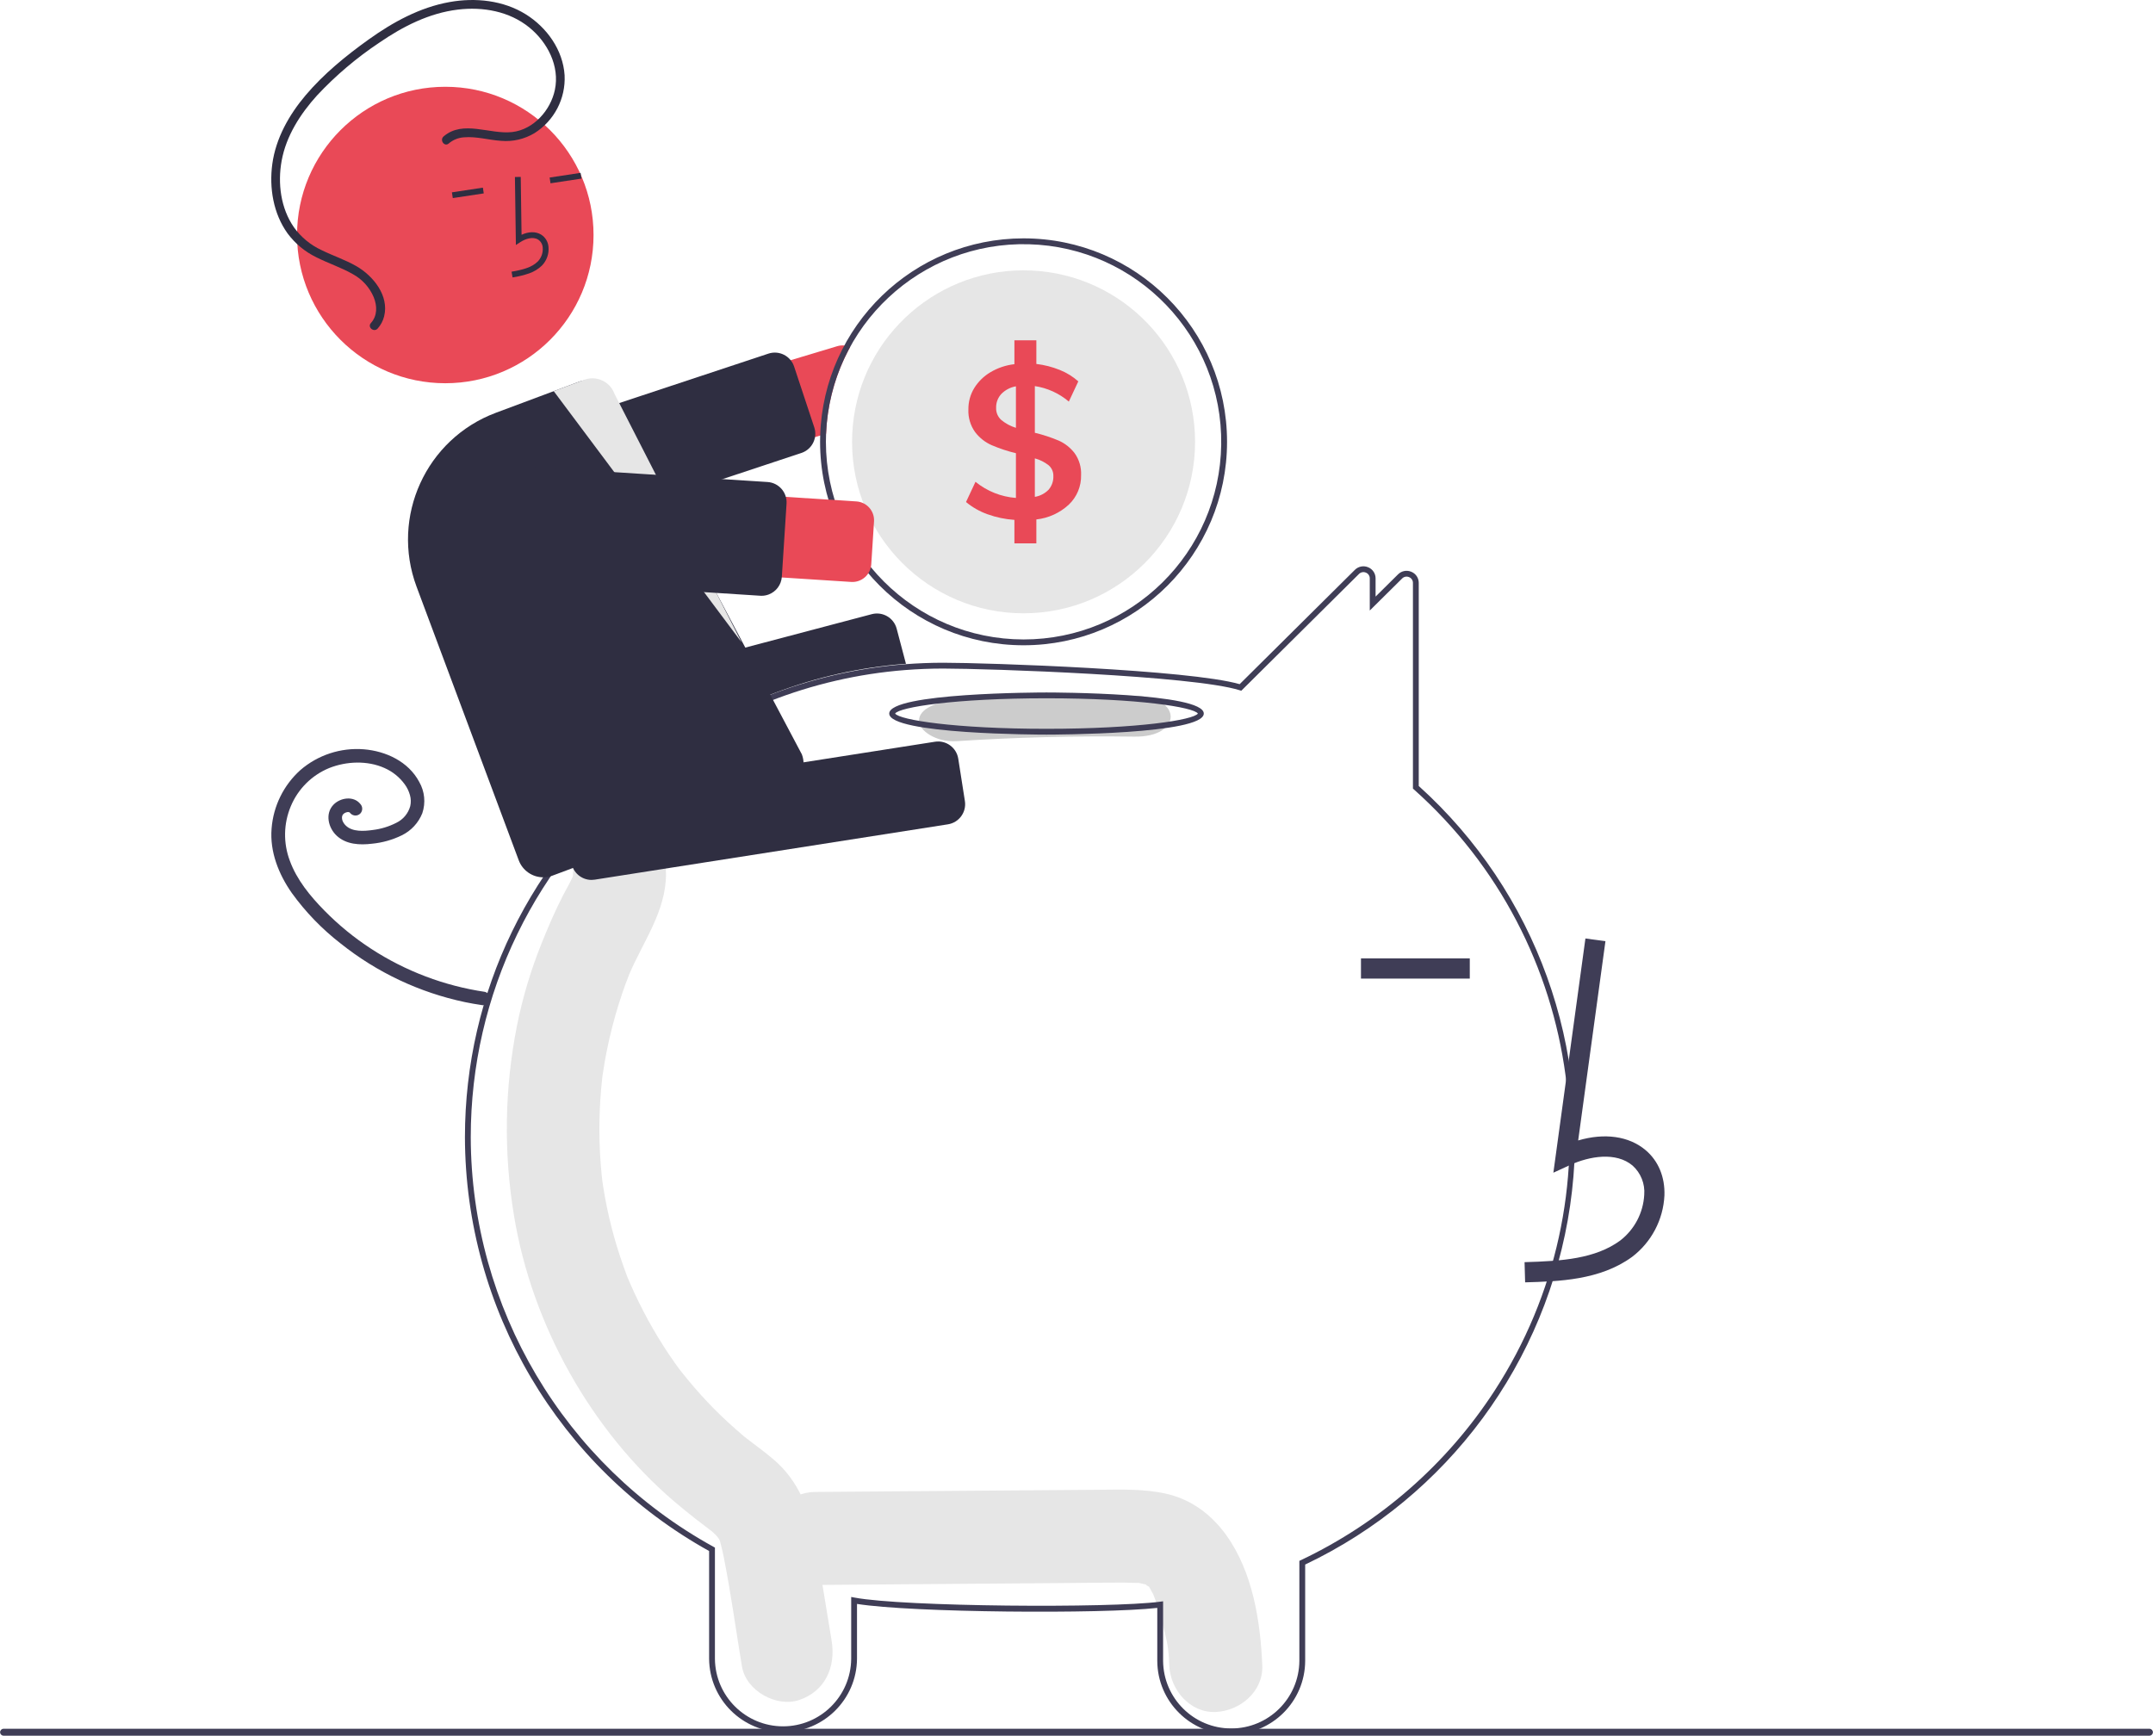
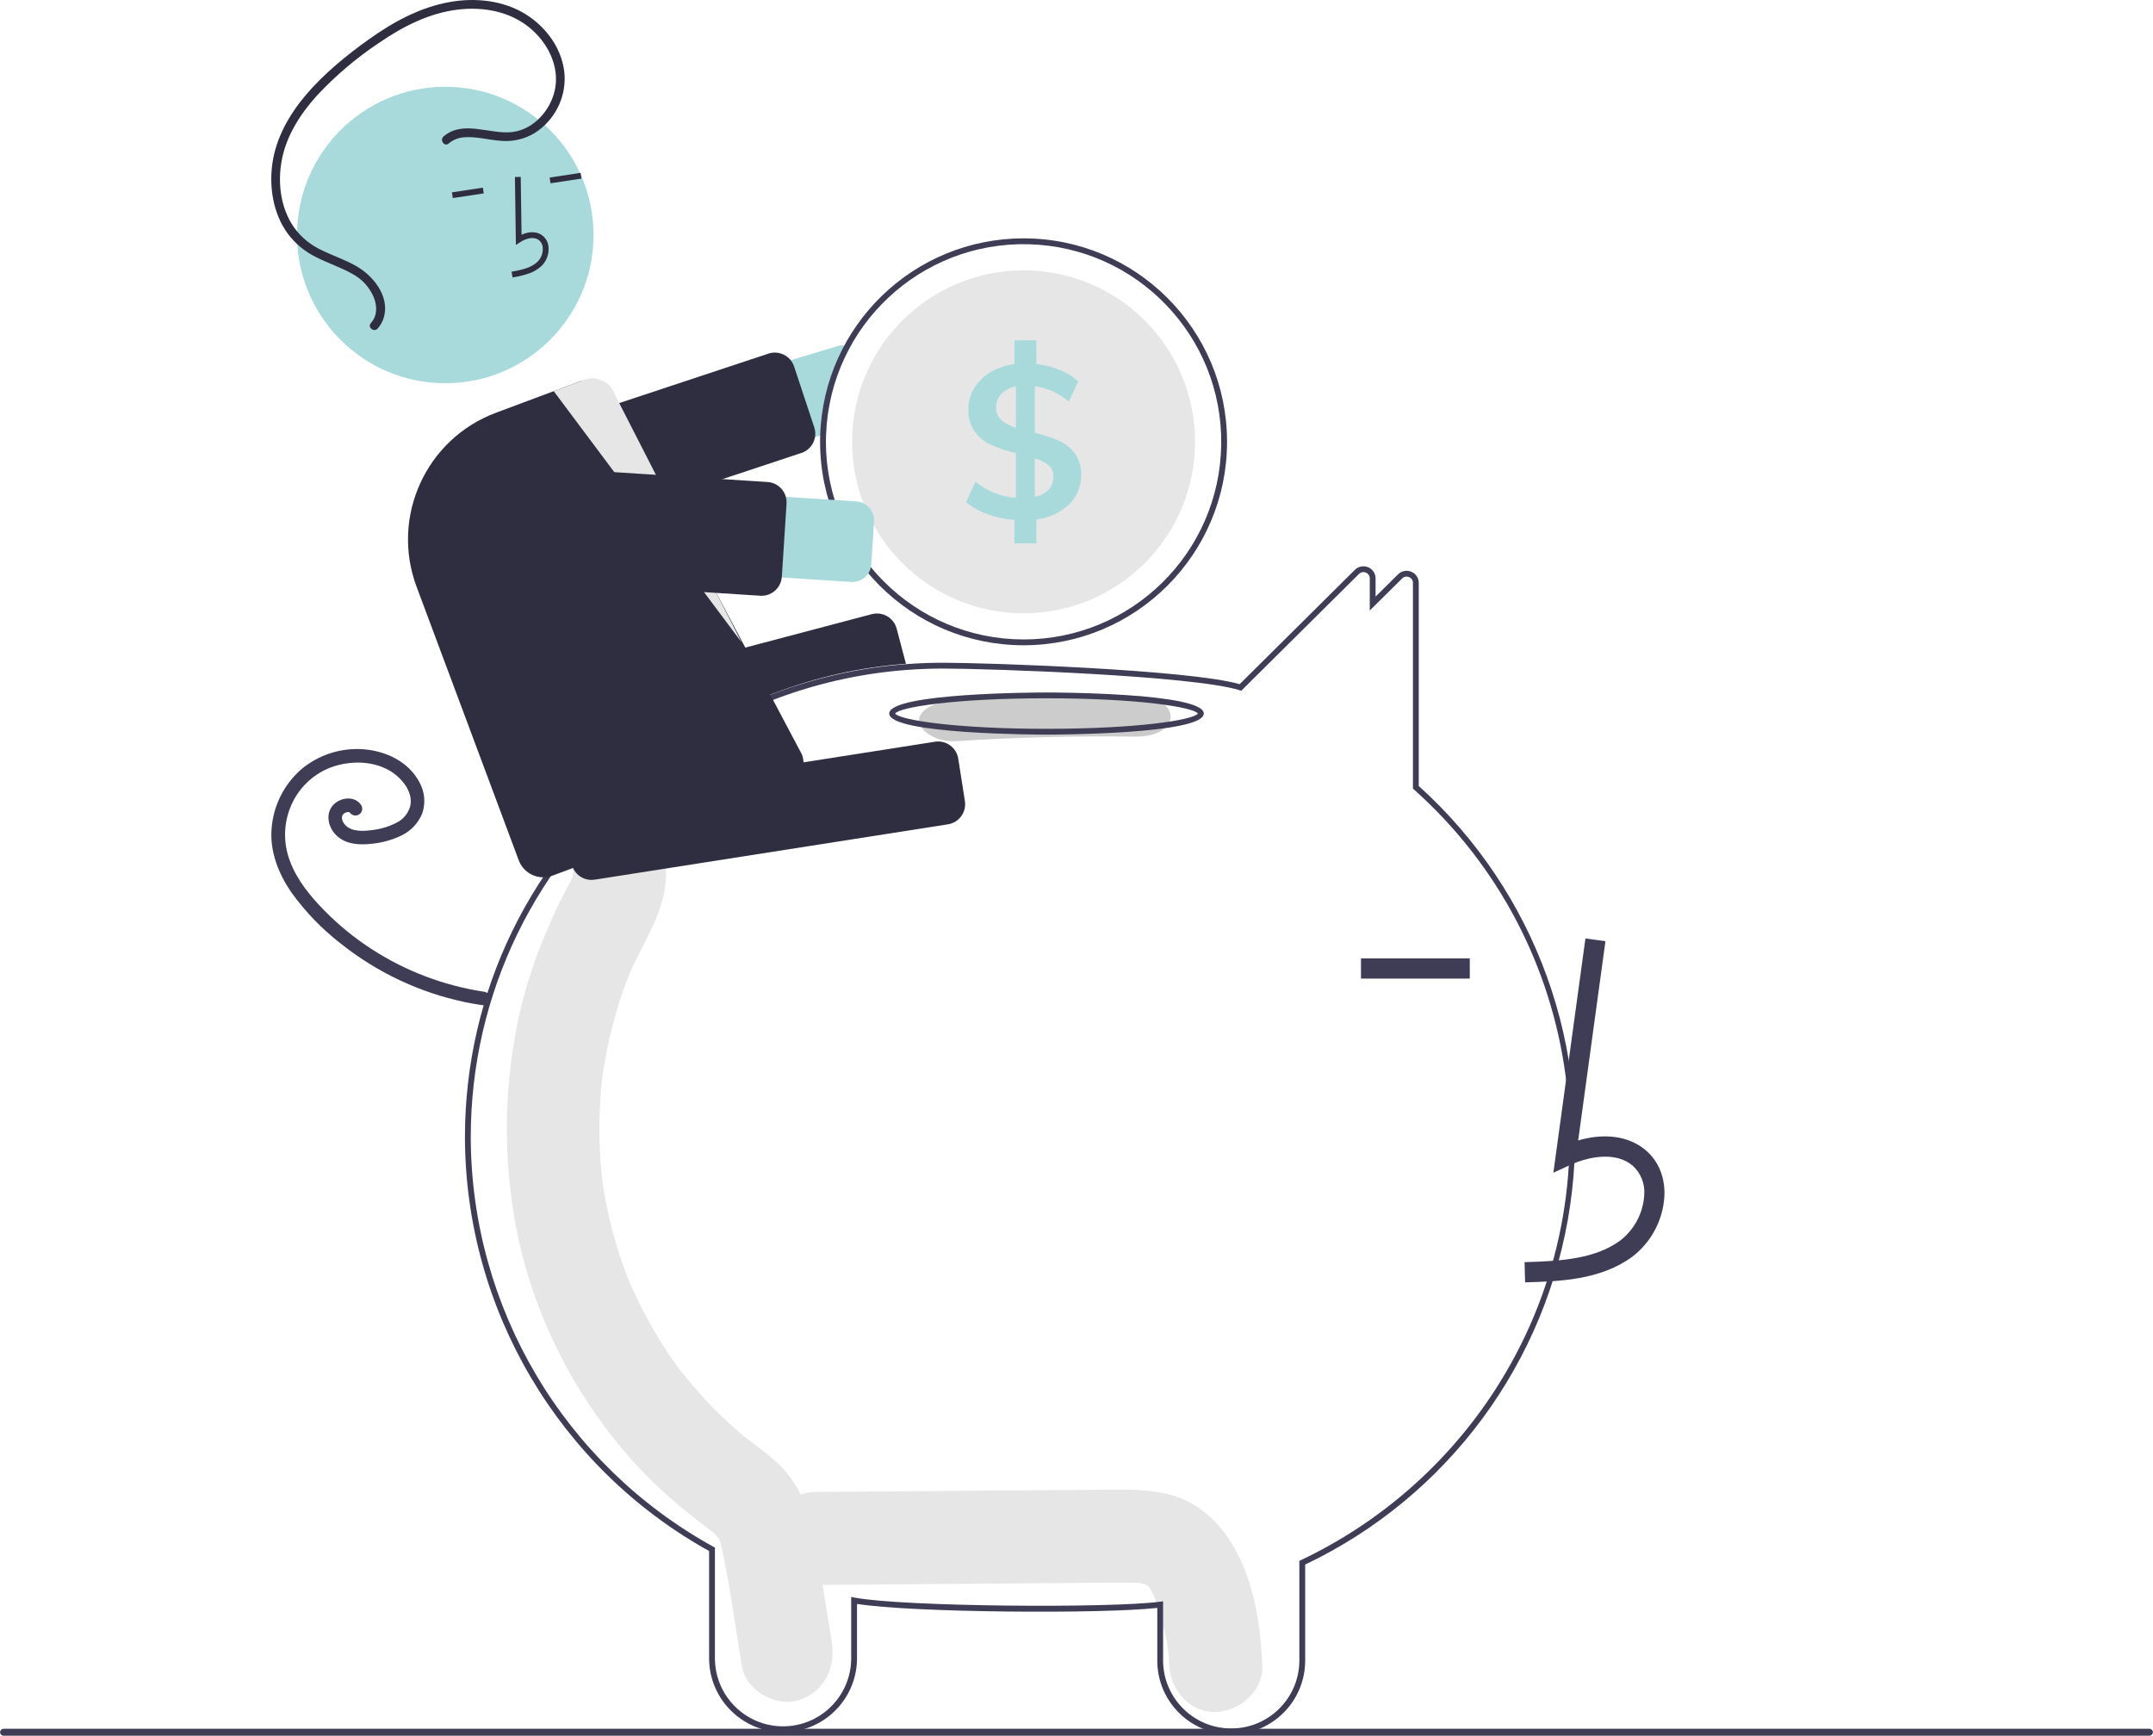
<svg xmlns="http://www.w3.org/2000/svg" id="b5c524f0-66c4-4225-a3aa-c25cef687e0c" data-name="Layer 1" width="740.675" height="597.175" viewBox="0 0 740.675 597.175">
  <path d="M651.612,679.719c-5.122-7.172-12.055-12.419-20.771-14.383-7.601-1.713-15.416-1.421-23.142-1.361l-97.692.753c-8.367.065-16.389,7.313-16,16,.386,8.614,7.032,16.069,16,16q42.926-.331,85.851-.662c6.747-.052,13.497-.174,20.244-.152,1.515.005,3.024.085,4.538.102.367.004.631.001.818-.007.047.014.086.027.147.044.79.217,1.6.366,2.394.572-.278.008.515.503.914.671.055.108.171.299.366.595.272.51,1.077,2.059,1.11,2.01a71.762,71.762,0,0,1,2.987,9.393c1.859,7.047,2.268,8.52,2.536,15.132.338,8.352,7.117,16.398,16,16,8.379-.375,16.363-7.042,16-16C663.3,709.333,660.651,692.377,651.612,679.719Z" transform="translate(-229.6623 -151.4124)" fill="#e6e6e6" />
  <path d="M515.749,715.825c-1.835-11.12-3.635-22.246-5.505-33.36-1.898-11.274-5.774-21.598-14.548-28.997-2.344-1.977-4.775-3.823-7.216-5.663-.858-.647-1.715-1.295-2.563-1.956-.051-.04-.083-.064-.127-.099-.093-.08-.205-.176-.355-.303-3.657-3.095-7.19-6.327-10.556-9.763q-4.483-4.577-8.575-9.545-1.022-1.241-2.019-2.504c-.114-.145-.729-.94-1.135-1.459-.377-.519-1.066-1.457-1.182-1.621q-1.164-1.646-2.286-3.322a156.126,156.126,0,0,1-13.187-24.115q-.547-1.251-1.068-2.517c-.093-.258-.214-.588-.374-1.029-.741-2.038-1.481-4.074-2.159-6.137q-2.16-6.571-3.714-13.336-.768-3.34-1.383-6.715-.317-1.735-.593-3.478c-.03-.193-.21-1.446-.316-2.154-.078-.712-.224-1.972-.243-2.166q-.176-1.756-.312-3.516-.307-3.96-.415-7.933-.185-7.061.253-14.122c.166-2.645.402-5.282.693-7.915.018-.162.031-.29.044-.406.018-.118.038-.251.062-.417.215-1.455.442-2.908.695-4.356a159.294,159.294,0,0,1,3.739-16.313q1.088-3.809,2.363-7.555.568-1.663,1.173-3.314c-.026.071,1.182-3.016,1.198-3.119,4.795-11.329,12.638-21.657,12.648-34.526.007-8.713-7.364-17.06-16-16.657a16.625,16.625,0,0,0-16,16.657c0,.196-.001.363-.001.525-.081.271-.148.498-.208.698-.935,2.032-2.081,3.963-3.107,5.944-2.811,5.423-5.209,11.025-7.488,16.708a159.825,159.825,0,0,0-8.529,28.628,182.098,182.098,0,0,0-.968,65.04c6.204,37.813,26.662,74.009,55.103,98.339,2.468,2.111,4.997,4.152,7.549,6.151,1.056.827,2.121,1.639,3.191,2.446.506.381,2.602,2.034,1.68,1.233,1.982,1.692,2.817,2.543,3.326,3.789.074.288.174.678.311,1.211.359,1.405.7,2.808.983,4.233,2.476,12.451,4.196,25.112,6.264,37.644,1.421,8.611,12.022,14.215,19.682,11.634C513.49,733.312,517.272,725.051,515.749,715.825Z" transform="translate(-229.6623 -151.4124)" fill="#e6e6e6" />
  <path d="M653.23,748.12a25.374,25.374,0,0,1-25.44-25.25V704.619c-19.109,2.139-84.543,1.644-103.3-1.37v18.892a25.441,25.441,0,0,1-50.88,0v-37.092a163.307,163.307,0,0,1-84-142.388c0-49.83,22.583-96.314,61.959-127.534a164.075,164.075,0,0,1,89.323-35.173c4.427-.347,8.881-.523,13.239-.523,15.352,0,84.619,2.372,101.998,7.372L695.756,347.48a4.16,4.16,0,0,1,4.55-.907,4.1,4.1,0,0,1,2.584,3.847v6.252l7.716-7.642a4.151,4.151,0,0,1,4.546-.908,4.102,4.102,0,0,1,2.587,3.848v69.865a162.759,162.759,0,0,1-39.07,267.866v33.169A25.374,25.374,0,0,1,653.23,748.12ZM629.79,702.351v20.52a23.441,23.441,0,0,0,46.88,0V688.438l.571-.271a162.456,162.456,0,0,0,66.531-58.182,160.325,160.325,0,0,0-27.699-206.96l-.332-.298V351.97a2.103,2.103,0,0,0-1.342-1.996,2.149,2.149,0,0,0-2.381.473l-11.127,11.021V350.42a2.103,2.103,0,0,0-1.342-1.996,2.154,2.154,0,0,0-2.385.477l-40.476,40.164-.575-.18c-16.156-5.057-86.513-7.454-101.982-7.454-4.306,0-8.707.174-13.082.517a162.075,162.075,0,0,0-88.237,34.746c-38.895,30.838-61.202,76.751-61.202,125.967A161.315,161.315,0,0,0,475.094,683.585l.516.286v38.27a23.441,23.441,0,0,0,46.88,0V700.854l1.185.223c16.856,3.171,87.832,3.671,104.985,1.421Z" transform="translate(-229.6623 -151.4124)" fill="#3f3d56" />
-   <path d="M517.66,270.53,406.92,303.81a13.882,13.882,0,0,0,7.99,26.59l96.91-29.13,2.03-.61a67.517,67.517,0,0,1,8.29-29.86,6.165,6.165,0,0,0-2-.52A6.367,6.367,0,0,0,517.66,270.53Z" transform="translate(-229.6623 -151.4124)" fill="#e94957" />
+   <path d="M517.66,270.53,406.92,303.81a13.882,13.882,0,0,0,7.99,26.59l96.91-29.13,2.03-.61a67.517,67.517,0,0,1,8.29-29.86,6.165,6.165,0,0,0-2-.52A6.367,6.367,0,0,0,517.66,270.53Z" transform="translate(-229.6623 -151.4124)" fill="#a8dadc" />
  <path d="M412.995,337.495a7.013,7.013,0,0,1-6.638-4.801l-6.925-20.896a6.999,6.999,0,0,1,4.443-8.847l90.131-29.87a7,7,0,0,1,8.847,4.442l6.925,20.896a6.976,6.976,0,0,1-4.193,8.759q-.125.047-.252.088l-90.129,29.869A7.003,7.003,0,0,1,412.995,337.495Z" transform="translate(-229.6623 -151.4124)" fill="#2f2e41" />
  <path d="M581.79,233.42a70.031,70.031,0,0,0-69.97,67.85c-.02.71-.03,1.43-.03,2.15a70,70,0,1,0,70-70Zm0,138a68.071,68.071,0,0,1-68-68q0-1.395.06-2.76A67.998,67.998,0,1,1,581.79,371.42Z" transform="translate(-229.6623 -151.4124)" fill="#3f3d56" />
  <path d="M640.79,303.42a59,59,0,0,1-118,0c0-1.87.09-3.71.26-5.53A59,59,0,0,1,640.79,303.42Z" transform="translate(-229.6623 -151.4124)" fill="#e6e6e6" />
-   <path d="M599.36,307.34a14.048,14.048,0,0,0-5.47-4.33,53.139,53.139,0,0,0-8.22-2.7V284.25a23.396,23.396,0,0,1,11.69,5.33l3.26-6.95a21.561,21.561,0,0,0-6.36-3.93,31.259,31.259,0,0,0-8.07-2.07v-8.14h-7.55v8.22a20.672,20.672,0,0,0-8.25,2.77,16.399,16.399,0,0,0-5.59,5.48,13.771,13.771,0,0,0-1.99,7.29,12.463,12.463,0,0,0,2.29,7.8,14.51,14.51,0,0,0,5.7,4.52,52.692,52.692,0,0,0,8.36,2.77v15.39A24.988,24.988,0,0,1,565.25,317.18l-3.26,6.96a24.58,24.58,0,0,0,7.44,4.22,34.161,34.161,0,0,0,9.21,1.92v8.07h7.55v-8.22a19.538,19.538,0,0,0,11.21-5.14,13.59,13.59,0,0,0,4.18-10.1A12.055,12.055,0,0,0,599.36,307.34Zm-20.2-8.73a14.499,14.499,0,0,1-5.03-2.7,5.32,5.32,0,0,1-1.78-4.18,6.726,6.726,0,0,1,1.82-4.81,9.202,9.202,0,0,1,4.99-2.59Zm11.25,21.28a8.557,8.557,0,0,1-4.74,2.47V309.12a13.24,13.24,0,0,1,4.74,2.37,4.658,4.658,0,0,1,1.63,3.7A6.804,6.804,0,0,1,590.41,319.89Z" transform="translate(-229.6623 -151.4124)" fill="#e94957" />
+   <path d="M599.36,307.34a14.048,14.048,0,0,0-5.47-4.33,53.139,53.139,0,0,0-8.22-2.7V284.25a23.396,23.396,0,0,1,11.69,5.33l3.26-6.95a21.561,21.561,0,0,0-6.36-3.93,31.259,31.259,0,0,0-8.07-2.07v-8.14h-7.55v8.22a20.672,20.672,0,0,0-8.25,2.77,16.399,16.399,0,0,0-5.59,5.48,13.771,13.771,0,0,0-1.99,7.29,12.463,12.463,0,0,0,2.29,7.8,14.51,14.51,0,0,0,5.7,4.52,52.692,52.692,0,0,0,8.36,2.77v15.39A24.988,24.988,0,0,1,565.25,317.18l-3.26,6.96a24.58,24.58,0,0,0,7.44,4.22,34.161,34.161,0,0,0,9.21,1.92v8.07h7.55v-8.22a19.538,19.538,0,0,0,11.21-5.14,13.59,13.59,0,0,0,4.18-10.1A12.055,12.055,0,0,0,599.36,307.34Zm-20.2-8.73a14.499,14.499,0,0,1-5.03-2.7,5.32,5.32,0,0,1-1.78-4.18,6.726,6.726,0,0,1,1.82-4.81,9.202,9.202,0,0,1,4.99-2.59Zm11.25,21.28a8.557,8.557,0,0,1-4.74,2.47V309.12a13.24,13.24,0,0,1,4.74,2.37,4.658,4.658,0,0,1,1.63,3.7A6.804,6.804,0,0,1,590.41,319.89Z" transform="translate(-229.6623 -151.4124)" fill="#a8dadc" />
  <path d="M416.209,422.184a7.023,7.023,0,0,1-6.775-5.216l-3.77-14.27a7.004,7.004,0,0,1,4.975-8.551l118.941-31.43a7.015,7.015,0,0,1,8.551,4.985l3.194,12.09-.598.046a160.163,160.163,0,0,0-84.108,31.871l-.173.084-38.46,10.16A6.963,6.963,0,0,1,416.209,422.184Z" transform="translate(-229.6623 -151.4124)" fill="#2f2e41" />
  <path d="M396.51,492.671a98.108,98.108,0,0,1-39.122-14.792A95.527,95.527,0,0,1,341.214,464.65c-4.828-4.924-9.447-10.521-11.838-17.079a25.299,25.299,0,0,1,.331-18.769,24.334,24.334,0,0,1,13.169-13.126c5.99-2.389,13.226-2.644,19.055-.028a17.089,17.089,0,0,1,6.964,5.606,11.435,11.435,0,0,1,1.81,3.758,7.674,7.674,0,0,1,.09,3.759,9.016,9.016,0,0,1-4.774,5.723,24.068,24.068,0,0,1-8.152,2.486c-2.86.39-6.969.745-9.268-1.551a4.669,4.669,0,0,1-1.093-1.611,3.114,3.114,0,0,1-.172-1.458c-.034.217.139-.472.129-.445-.036.102-.194.35.03-.031a3.397,3.397,0,0,1,.233-.363c-.076.098-.243.262.055-.019a1.962,1.962,0,0,1,.914-.564c.138-.04.279-.072.418-.11.353-.096-.352.005.009-.006.139-.004.28-.001.419-.007.354-.016-.349-.097-.01-.011.132.033.262.065.392.106.282.089-.2-.207-.009.014.224.259-.235-.252.019-.001a4.624,4.624,0,0,1,.358.394,2.359,2.359,0,0,0,3.315,0,2.399,2.399,0,0,0,0-3.315c-2.311-2.865-6.877-2.157-9.215.264-2.982,3.088-1.801,7.983,1.1,10.678,3.284,3.051,7.934,3.263,12.158,2.751a29.817,29.817,0,0,0,10.269-2.902,14.398,14.398,0,0,0,7.024-7.588,13.174,13.174,0,0,0-1.056-10.769c-3.729-7.011-11.452-10.606-19.084-11.228a29.812,29.812,0,0,0-21.819,7.163,30.154,30.154,0,0,0-9.888,20.075c-.666,7.996,2.436,15.761,6.959,22.214a84.627,84.627,0,0,0,16.779,17.353,102.473,102.473,0,0,0,42.812,20.191q2.792.577,5.615.988a2.421,2.421,0,0,0,2.883-1.637,2.361,2.361,0,0,0-1.637-2.883Z" transform="translate(-229.6623 -151.4124)" fill="#3f3d56" />
  <path d="M619.895,390.794q-30.663-.433-61.133,1.556c-6.943.453-12.951,2.907-12.951,7.032,0,3.449,5.96,7.489,12.951,7.032q30.454-1.989,61.133-1.556C636.569,405.094,636.559,391.029,619.895,390.794Z" transform="translate(-229.6623 -151.4124)" fill="#ccc" />
  <path d="M589.682,404.162c-2.209,0-54.106-.083-54.106-7.251,0-7.168,51.896-7.25,54.106-7.25s54.106.083,54.106,7.25C643.787,404.079,591.891,404.162,589.682,404.162Zm-52.076-7.251c1.42,2.173,20.496,5.251,52.076,5.251s50.656-3.078,52.076-5.251c-1.42-2.173-20.496-5.25-52.076-5.25S539.025,394.738,537.605,396.911Z" transform="translate(-229.6623 -151.4124)" fill="#3f3d56" />
  <path d="M754.336,592.612c11.488-.319,25.786-.718,36.801-8.764a28.262,28.262,0,0,0,11.121-21.103c.225-6.355-2.071-11.901-6.465-15.614-5.753-4.861-14.154-6.002-23.207-3.341l9.38-68.548-6.886-.943L764.052,554.885l5.75-2.639c6.666-3.058,15.817-4.614,21.504.192a12.215,12.215,0,0,1,4.006,10.062,21.361,21.361,0,0,1-8.275,15.735c-8.572,6.261-19.969,7.069-32.895,7.43Z" transform="translate(-229.6623 -151.4124)" fill="#3f3d56" />
  <rect x="468.203" y="329.741" width="37.432" height="6.95" fill="#3f3d56" />
  <path d="M433.148,454.15a7.012,7.012,0,0,1-6.904-5.917L423.959,433.651a7.008,7.008,0,0,1,5.832-8L551.322,406.609a7.007,7.007,0,0,1,7.999,5.832l2.285,14.582a7.007,7.007,0,0,1-5.832,8l-121.531,19.042A7.096,7.096,0,0,1,433.148,454.15Z" transform="translate(-229.6623 -151.4124)" fill="#2f2e41" />
-   <circle cx="153.189" cy="80.855" r="51" fill="#e94957" />
+   <circle cx="153.189" cy="80.855" r="51" fill="#a8dadc" />
  <path d="M411.727,245.463a12.095,12.095,0,0,0,4.367-2.676,8.133,8.133,0,0,0,2.255-6.483,5.472,5.472,0,0,0-2.512-4.164c-1.846-1.135-4.285-1.092-6.747.049l-.284-19.908-2.0.028.334,23.404,1.522-.998c1.765-1.156,4.302-1.994,6.127-.872a3.514,3.514,0,0,1,1.573,2.69,6.146,6.146,0,0,1-1.676,4.834c-2.168,2.151-5.377,2.872-9.039,3.531l.354,1.968A32.963,32.963,0,0,0,411.727,245.463Z" transform="translate(-229.6623 -151.4124)" fill="#2f2e41" />
  <rect x="418.838" y="211.679" width="10.772" height="2" transform="translate(-256.7253 -85.49311) rotate(-8.61162)" fill="#2f2e41" />
  <rect x="385.221" y="216.769" width="10.772" height="2" transform="translate(-257.8664 -90.46937) rotate(-8.61162)" fill="#2f2e41" />
  <path d="M416.555,453.258a9.03,9.03,0,0,1-8.434-5.855L372.957,353.235a46.532,46.532,0,0,1,27.284-59.802L428.833,282.756a8.958,8.958,0,0,1,6.878.239,8.832,8.832,0,0,1,4.675,4.986L505.523,410.964a9.002,9.002,0,0,1-5.257,11.638L419.7,452.687A8.976,8.976,0,0,1,416.555,453.258Z" transform="translate(-229.6623 -151.4124)" fill="#2f2e41" />
  <path d="M420.158,285.995l64.629,86.426L441.056,286.902a8.079,8.079,0,0,0-10.349-4.846Z" transform="translate(-229.6623 -151.4124)" fill="#e6e6e6" />
-   <path d="M522.49,351.63l-115.395-7.433a13.879,13.879,0,1,1,1.784-27.701l115.395,7.433a6.499,6.499,0,0,1,6.069,6.904l-.949,14.729a6.501,6.501,0,0,1-6.905,6.069Z" transform="translate(-229.6623 -151.4124)" fill="#e94957" />
+   <path d="M522.49,351.63l-115.395-7.433a13.879,13.879,0,1,1,1.784-27.701l115.395,7.433a6.499,6.499,0,0,1,6.069,6.904l-.949,14.729a6.501,6.501,0,0,1-6.905,6.069Z" transform="translate(-229.6623 -151.4124)" fill="#a8dadc" />
  <path d="M491.655,356.395q-.229,0-.458-.015h-0l-94.756-6.104a6.999,6.999,0,0,1-6.536-7.435l1.62-25.158a7,7,0,0,1,7.436-6.535l94.756,6.103a7.008,7.008,0,0,1,6.535,7.435l-1.62,25.159a7.019,7.019,0,0,1-4.546,6.111A6.926,6.926,0,0,1,491.655,356.395Z" transform="translate(-229.6623 -151.4124)" fill="#2f2e41" />
  <path d="M382.267,198.353c6.709-5.77,15.923-.608,23.617-1.512,7.361-.865,13.174-7.468,14.659-14.482,1.732-8.184-2.516-16.383-8.777-21.486-6.857-5.589-15.952-7.193-24.57-6.159-9.878,1.185-18.911,5.789-27.017,11.359a121.85,121.85,0,0,0-21.442,18.169c-5.751,6.352-10.624,13.923-12.18,22.47-1.414,7.768-.334,16.375,4.258,22.955a24.205,24.205,0,0,0,9.474,7.805c3.937,1.933,8.138,3.316,11.952,5.502,5.768,3.305,11.374,10.159,9.567,17.291a9.793,9.793,0,0,1-2.226,4.19c-1.291,1.433-3.619-.461-2.325-1.897,2.273-2.523,2.183-5.888.972-8.9a16.272,16.272,0,0,0-7.233-7.954c-3.993-2.283-8.401-3.692-12.494-5.772a27.023,27.023,0,0,1-9.911-8.214c-4.898-6.807-6.363-15.666-5.253-23.861,1.202-8.868,5.759-16.927,11.471-23.68,6.216-7.349,13.852-13.571,21.652-19.159,8.37-5.997,17.617-11.067,27.85-12.9,8.87-1.59,18.485-.611,26.241,4.223,7.24,4.512,12.792,12.274,13.344,20.947a22.235,22.235,0,0,1-10.376,19.942,19.101,19.101,0,0,1-11.41,2.643c-4.262-.273-8.527-1.578-12.816-1.215a8.941,8.941,0,0,0-5.268,2.128c-1.466,1.261-3.213-1.181-1.759-2.431Z" transform="translate(-229.6623 -151.4124)" fill="#2f2e41" />
  <path d="M969.147,748.588H230.853a1.191,1.191,0,0,1,0-2.381H969.147a1.191,1.191,0,0,1,0,2.381Z" transform="translate(-229.6623 -151.4124)" fill="#3f3d56" />
</svg>
